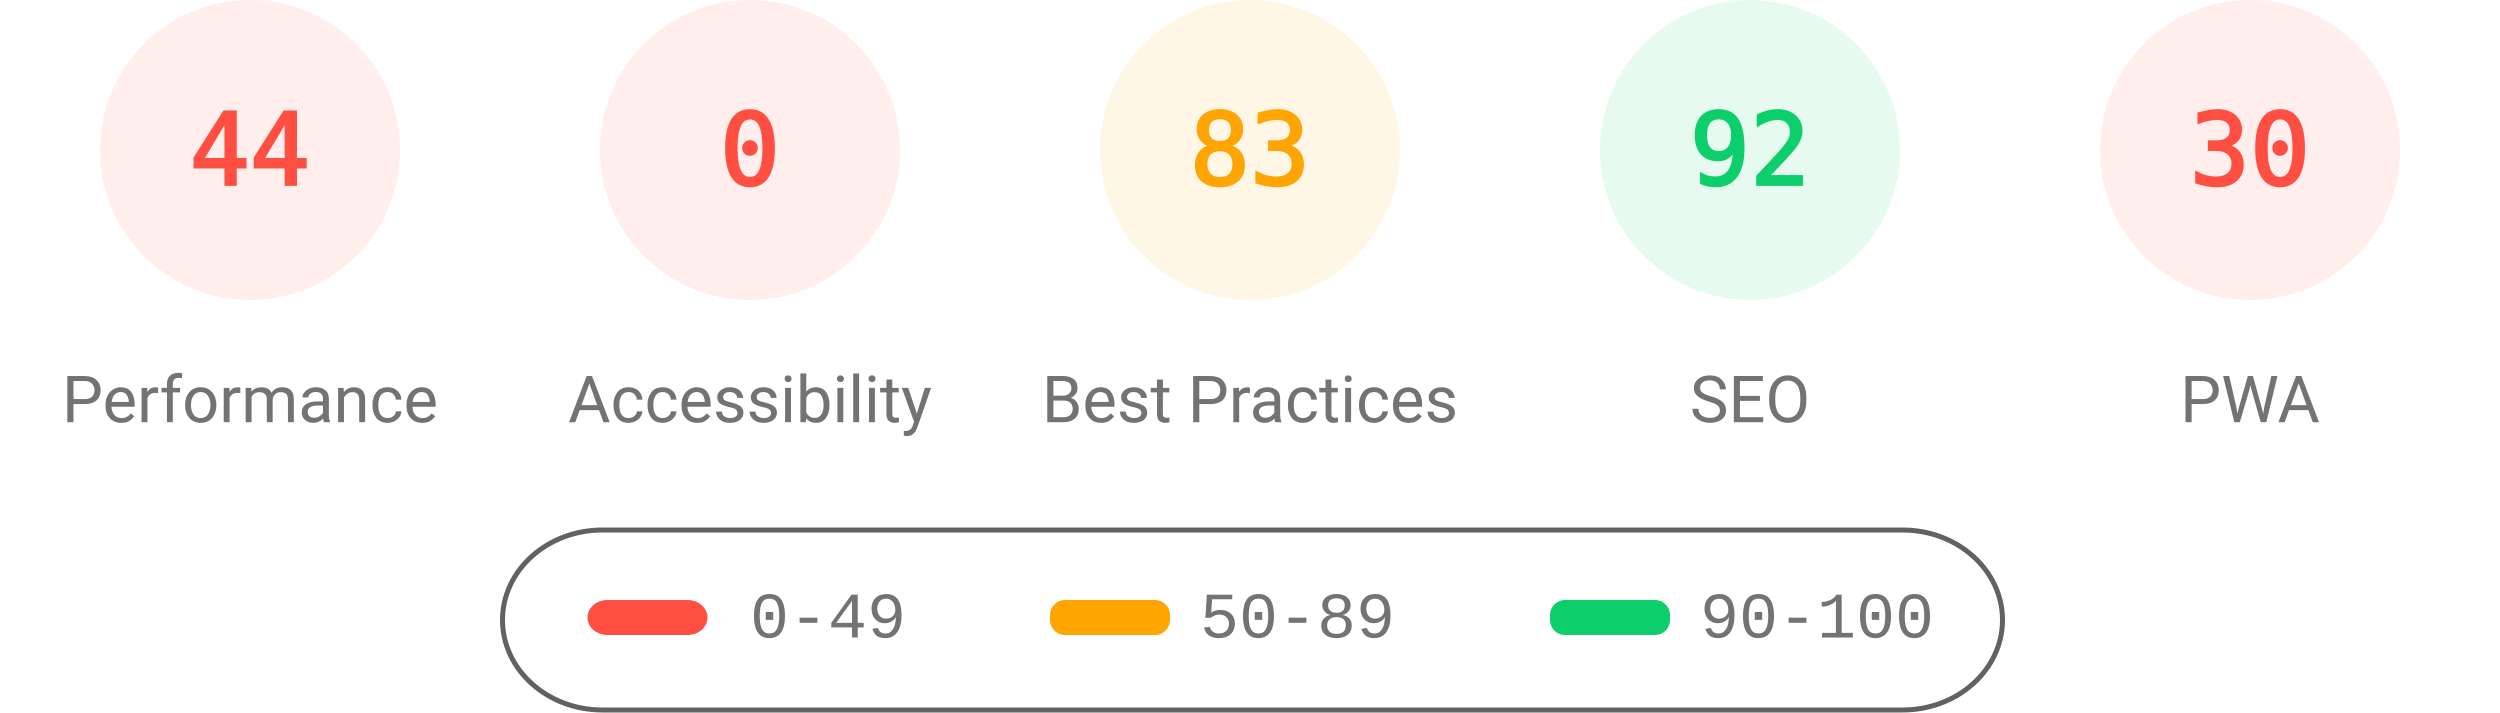
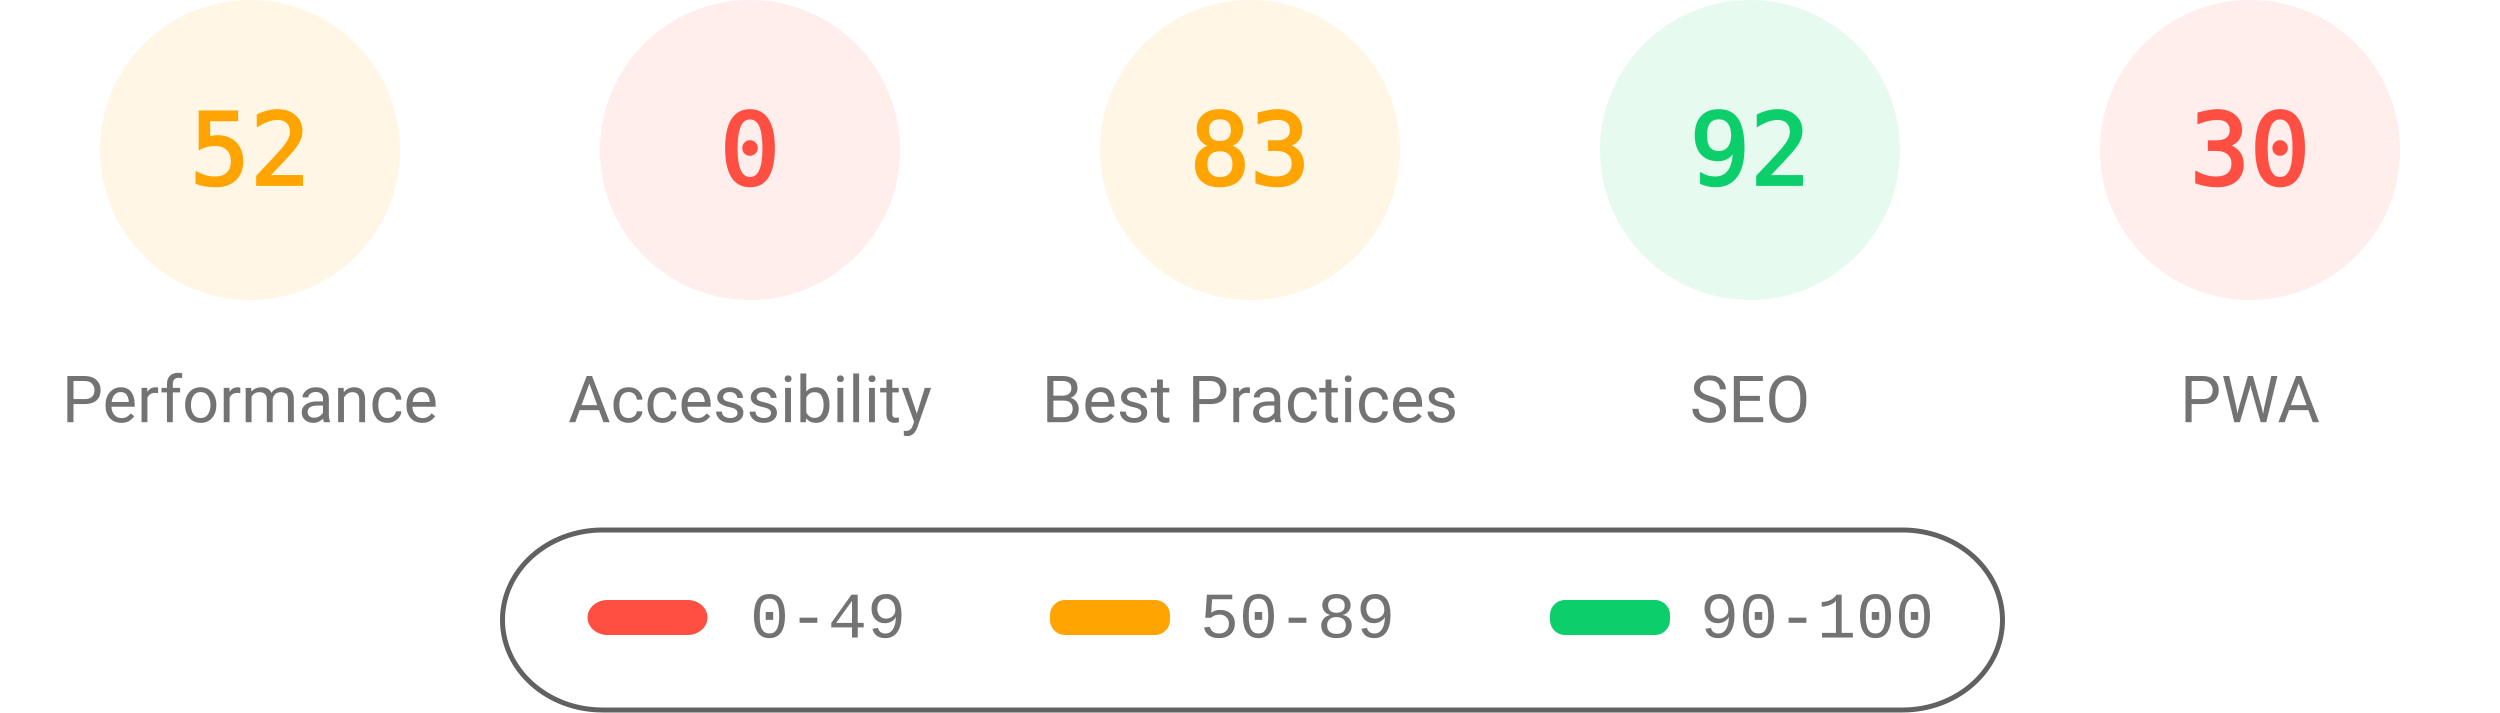
<svg xmlns="http://www.w3.org/2000/svg" fill="none" width="1000" height="285">
  <style>.gauge-base{opacity:.1}.gauge-arc{fill:none;animation-delay:250ms;stroke-linecap:round;transform:rotate(-90deg);transform-origin:100px 60px;animation:load-gauge 1s ease forwards}.guage-text{font-size:40px;font-family:monospace;text-align:center}.guage-red{color:#ff4e42;fill:#ff4e42;stroke:#ff4e42}.guage-orange{color:#ffa400;fill:#ffa400;stroke:#ffa400}.guage-green{color:#0cce6b;fill:#0cce6b;stroke:#0cce6b}.guage-undefined{color:#5c5c5c;fill:#5c5c5c;stroke:#5c5c5c}.guage-title{color:#737373;fill:#737373;stroke:none;font-size:26px;line-height:26px;font-family:Roboto,Halvetica,Arial,sans-serif}@keyframes load-gauge{from{stroke-dasharray:0 352.858}}</style>
-   <svg class="guage-div guage-perf guage-red" viewBox="0 0 200 200" width="200" height="200">
+   <svg class="guage-div guage-perf guage-orange" viewBox="0 0 200 200" width="200" height="200">
    <circle class="gauge-base" r="56" cx="100" cy="60" stroke-width="8" />
-     <circle class="gauge-arc guage-arc-1" r="56" cx="100" cy="60" stroke-width="8" style="stroke-dasharray:154.818,351.858" />
-     <text class="guage-text" x="100" y="60" alignment-baseline="central" dominant-baseline="central" text-anchor="middle">44</text>
+     <circle class="gauge-arc guage-arc-1" r="56" cx="100" cy="60" stroke-width="8" style="stroke-dasharray:182.966,351.858" />
+     <text class="guage-text" x="100" y="60" alignment-baseline="central" dominant-baseline="central" text-anchor="middle">52</text>
    <text class="guage-title" x="100" y="160" alignment-baseline="central" dominant-baseline="central" text-anchor="middle">Performance</text>
  </svg>
  <svg class="guage-div guage-acc guage-red" viewBox="0 0 200 200" width="200" height="200" x="200">
    <circle class="gauge-base" r="56" cx="100" cy="60" stroke-width="8" />
    <circle class="gauge-arc guage-arc-2" r="56" cx="100" cy="60" stroke-width="8" style="stroke-dasharray:0,351.858" />
    <text class="guage-text" x="100" y="60" alignment-baseline="central" dominant-baseline="central" text-anchor="middle">0</text>
    <text class="guage-title" x="100" y="160" alignment-baseline="central" dominant-baseline="central" text-anchor="middle">Accessibility</text>
  </svg>
  <svg class="guage-div guage-best guage-orange" viewBox="0 0 200 200" width="200" height="200" x="400">
    <circle class="gauge-base" r="56" cx="100" cy="60" stroke-width="8" />
    <circle class="gauge-arc guage-arc-3" r="56" cx="100" cy="60" stroke-width="8" style="stroke-dasharray:292.042,351.858" />
    <text class="guage-text" x="100" y="60" alignment-baseline="central" dominant-baseline="central" text-anchor="middle">83</text>
    <text class="guage-title" x="100" y="160" alignment-baseline="central" dominant-baseline="central" text-anchor="middle">Best Practices</text>
  </svg>
  <svg class="guage-div guage-seo guage-green" viewBox="0 0 200 200" width="200" height="200" x="600">
    <circle class="gauge-base" r="56" cx="100" cy="60" stroke-width="8" />
    <circle class="gauge-arc guage-arc-4" r="56" cx="100" cy="60" stroke-width="8" style="stroke-dasharray:323.709,351.858" />
    <text class="guage-text" x="100" y="60" alignment-baseline="central" dominant-baseline="central" text-anchor="middle">92</text>
    <text class="guage-title" x="100" y="160" alignment-baseline="central" dominant-baseline="central" text-anchor="middle">SEO</text>
  </svg>
  <svg class="guage-div guage-pwa guage-red" viewBox="0 0 200 200" width="200" height="200" x="800">
    <circle class="gauge-base" r="56" cx="100" cy="60" stroke-width="8" />
    <circle class="gauge-arc guage-arc-4" r="56" cx="100" cy="60" stroke-width="8" style="stroke-dasharray:105.557,351.858" />
    <text class="guage-text" x="100" y="60" alignment-baseline="central" dominant-baseline="central" text-anchor="middle">30</text>
    <text class="guage-title" x="100" y="160" alignment-baseline="central" dominant-baseline="central" text-anchor="middle">PWA</text>
  </svg>
  <svg width="604" height="76" x="200" y="210">
    <path fill="none" id="canvas_background" d="M-1-1h604v80H-1z" />
    <rect fill-opacity="0" stroke="#616161" stroke-width="2" rx="40" id="svg_2" height="72" width="600" y="2" x="1" fill="#000" />
    <rect stroke="#000" rx="8" id="svg_3" height="14" width="48" y="30" x="35" stroke-opacity="null" stroke-width="0" fill="#ff4e42" />
    <rect stroke="#000" rx="6" id="svg_4" height="14" width="48" y="30" x="220" stroke-opacity="null" stroke-width="0" fill="#ffa400" />
    <rect stroke="#000" rx="6" id="svg_5" height="14" width="48" y="30" x="420" stroke-opacity="null" stroke-width="0" fill="#0cce6b" />
    <text xml:space="preserve" text-anchor="start" font-family="'Courier New', Courier, monospace" font-size="26" id="svg_6" y="45" x="100" stroke-opacity="null" stroke-width="0" stroke="#000" fill="#737373">0-49</text>
    <text xml:space="preserve" text-anchor="start" font-family="'Courier New', Courier, monospace" font-size="26" id="svg_7" y="45" x="280" stroke-opacity="null" stroke-width="0" stroke="#000" fill="#737373">50-89</text>
    <text xml:space="preserve" text-anchor="start" font-family="'Courier New', Courier, monospace" font-size="26" id="svg_8" y="45" x="480" stroke-opacity="null" stroke-width="0" stroke="#000" fill="#737373">90-100</text>
  </svg>
</svg>
